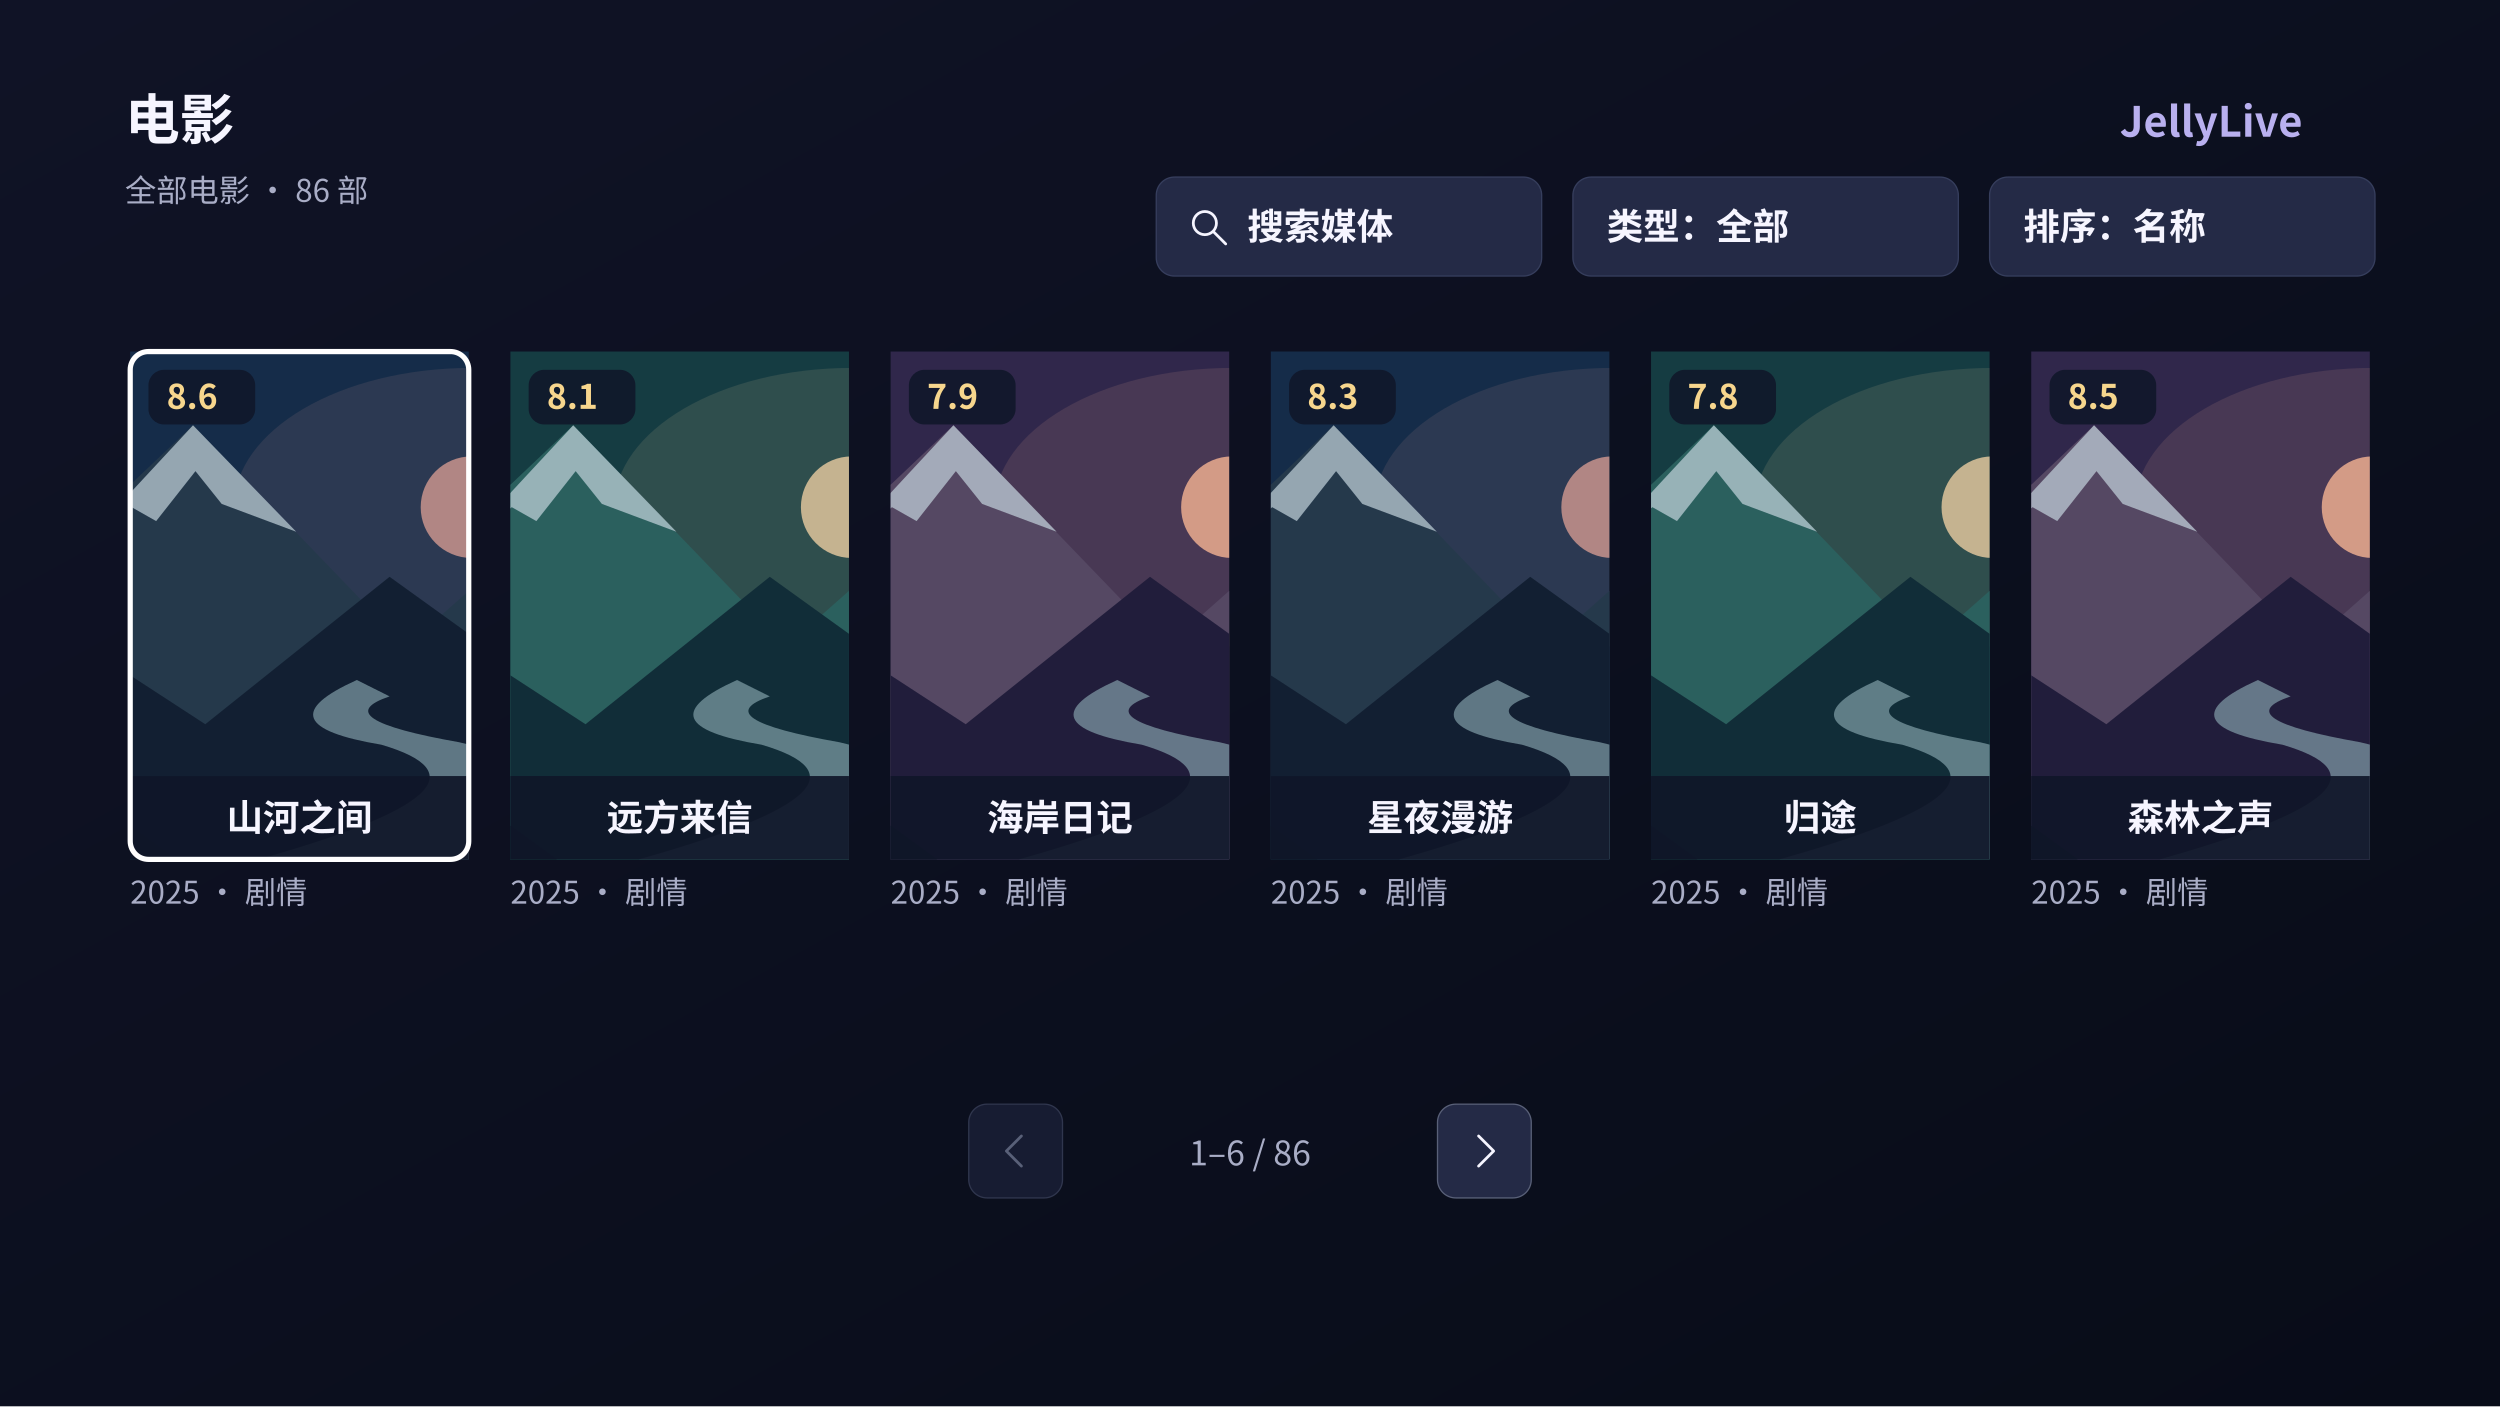
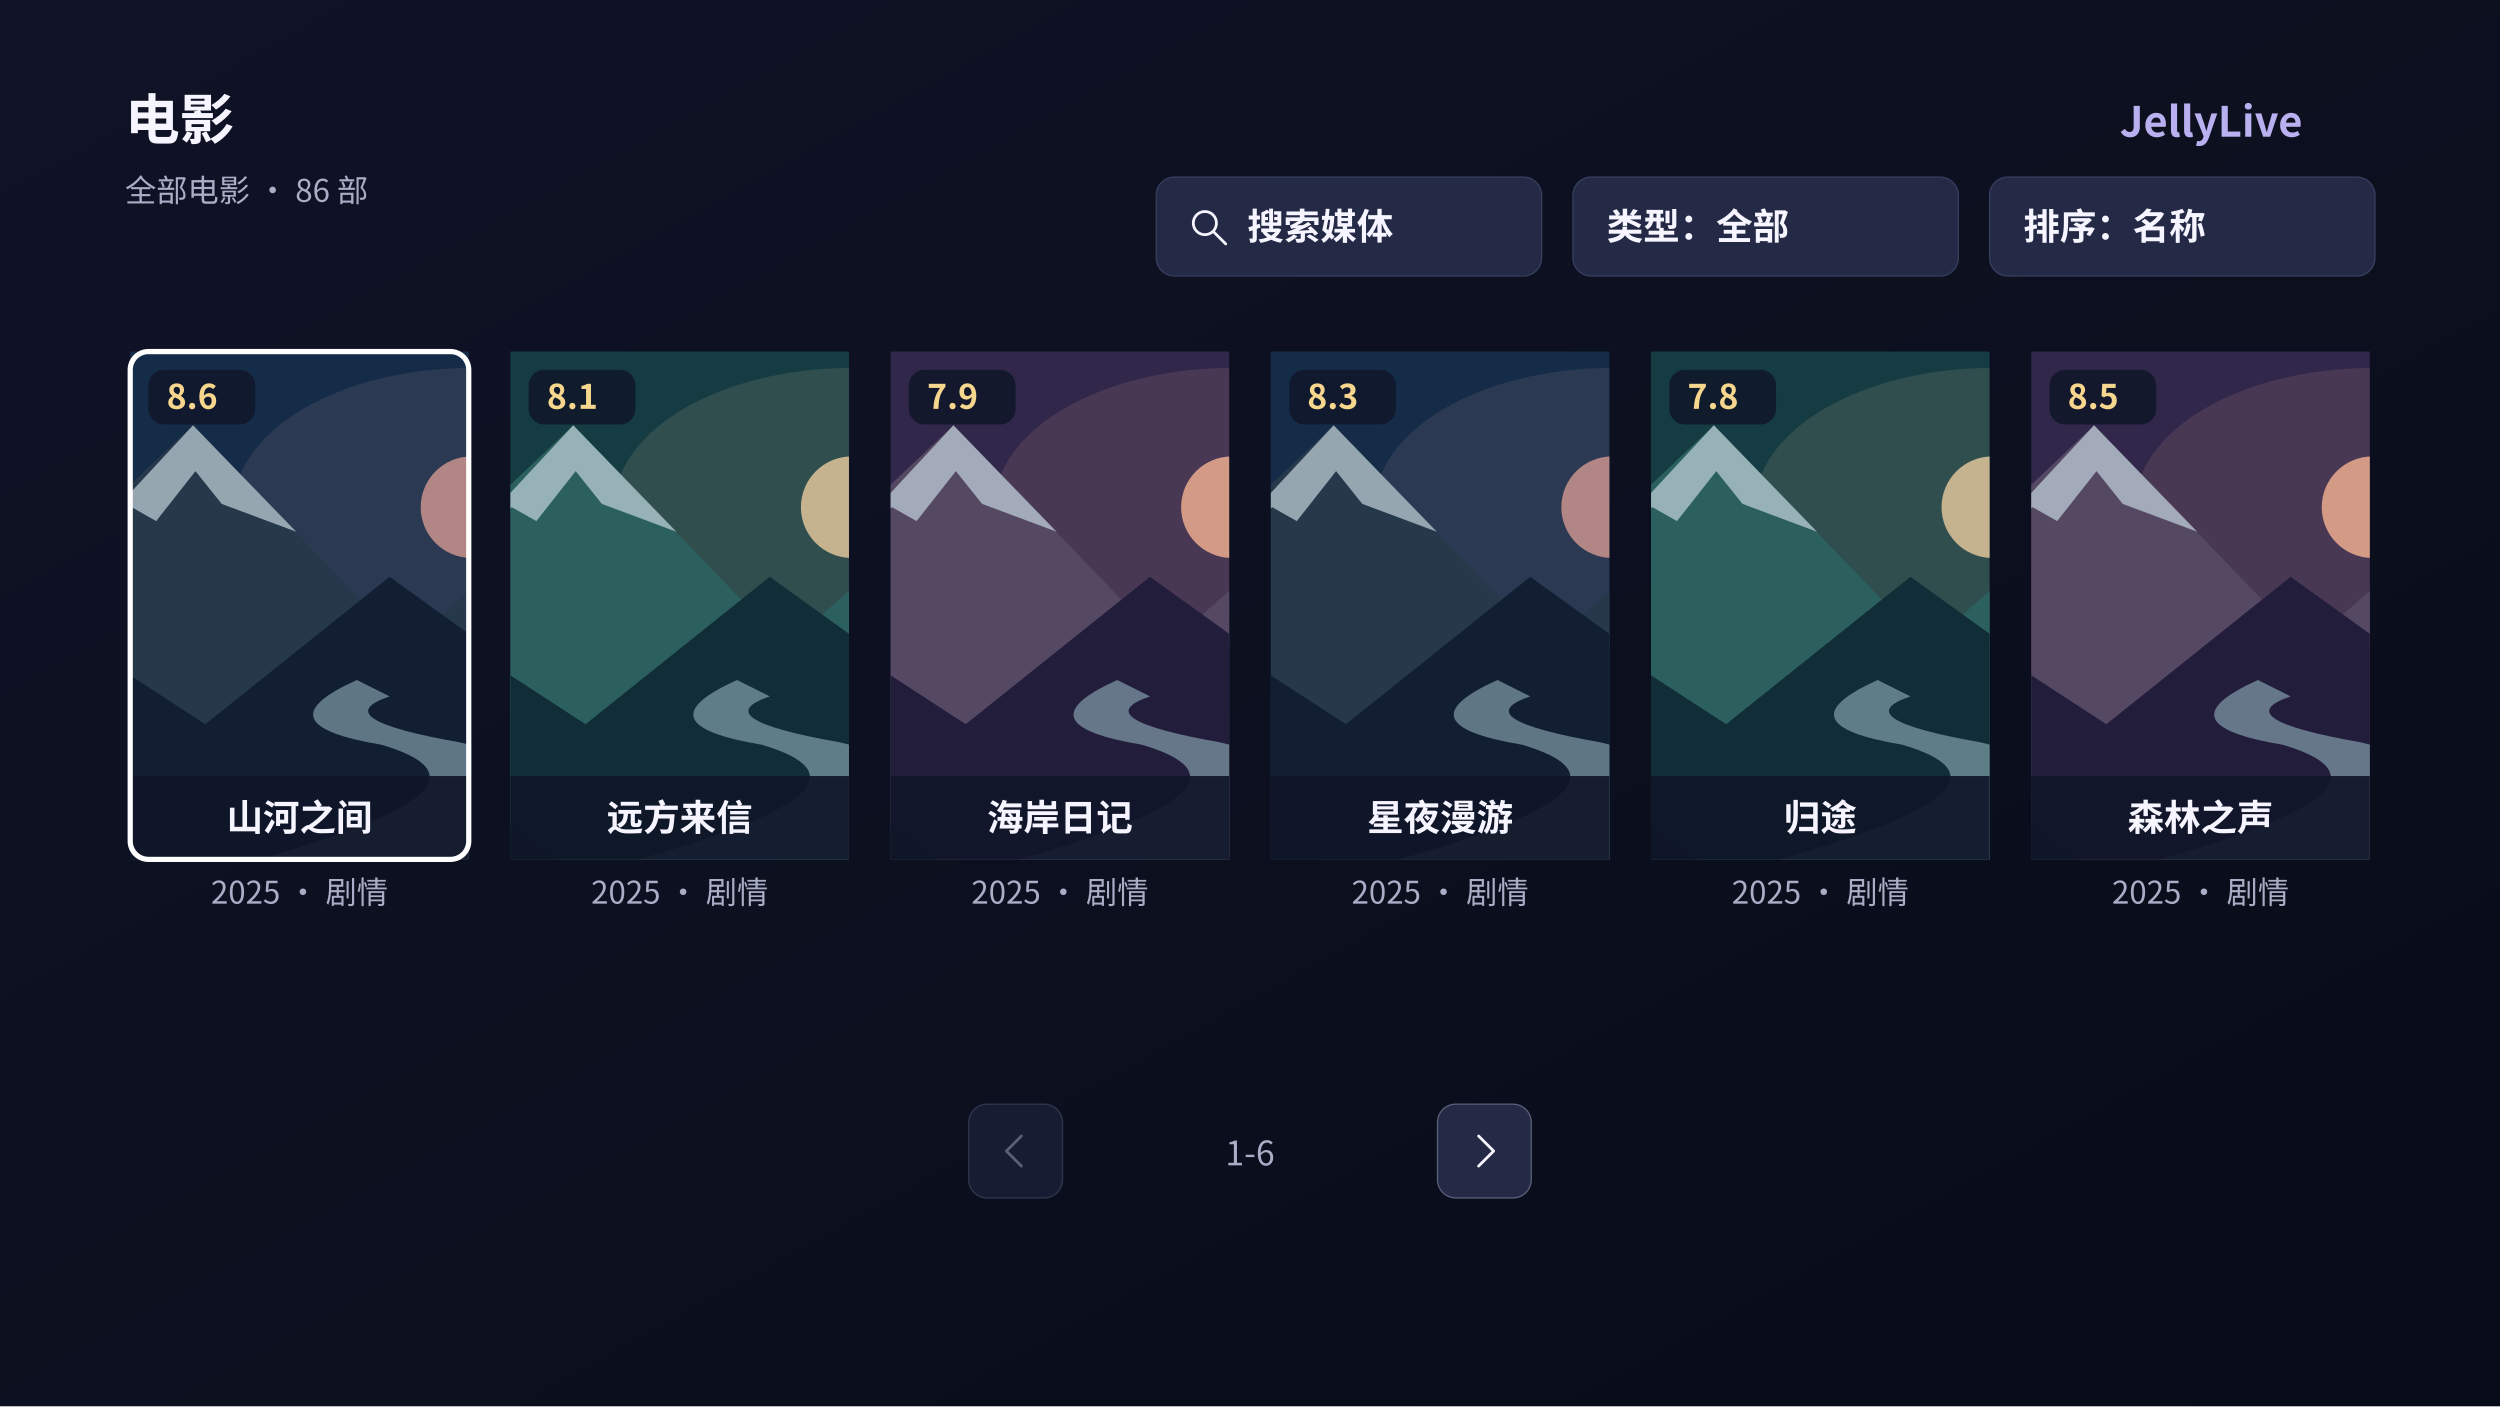
<svg xmlns="http://www.w3.org/2000/svg" width="1920" height="1080" viewBox="0 0 1920 1080" role="img" aria-labelledby="title desc">
  <defs>
    <linearGradient id="bg" x2="1" y2="1">
      <stop stop-color="#101326" />
      <stop offset="1" stop-color="#080c18" />
    </linearGradient>
    <linearGradient id="purple" x2="1" y2="1">
      <stop stop-color="#6652d5" />
      <stop offset="1" stop-color="#3a327d" />
    </linearGradient>
  </defs>
  <g font-family="Noto Sans CJK SC, Microsoft YaHei, sans-serif">
    <rect width="1920" height="1080" fill="url(#bg)" />
    <text x="96" y="107" fill="#f6f5ff" font-size="42" font-weight="650">电影</text>
    <text x="1628" y="105" fill="#b9b0ef" font-size="32" font-weight="600">JellyLive</text>
    <text x="96" y="155" fill="#a9adc6" font-size="24" font-weight="400">全部电影 · 86 部</text>
    <g data-role="library-toolbar">
      <rect x="888" y="136" width="296" height="76" rx="14" fill="#242a46" stroke="#363e5d" stroke-width="1" />
      <g transform="translate(912 158.0) scale(0.8888889)">
        <path d="M25 15 A10 10 0 1 1 5 15 A10 10 0 1 1 25 15 M23 23 L33 33" fill="none" stroke="#f6f5ff" stroke-width="2.4" stroke-linecap="round" stroke-linejoin="round" />
      </g>
      <text x="958" y="184.0" fill="#f6f5ff" font-size="28" font-weight="600">搜索媒体</text>
      <rect x="1208" y="136" width="296" height="76" rx="14" fill="#242a46" stroke="#363e5d" stroke-width="1" />
      <text x="1234" y="184.0" fill="#f6f5ff" font-size="28" font-weight="600">类型：全部</text>
      <rect x="1528" y="136" width="296" height="76" rx="14" fill="#242a46" stroke="#363e5d" stroke-width="1" />
      <text x="1554" y="184.0" fill="#f6f5ff" font-size="28" font-weight="600">排序：名称</text>
    </g>
    <svg x="100" y="270" width="260" height="390.0" viewBox="0 0 1100 620" preserveAspectRatio="xMidYMid slice">
      <rect width="1100" height="620" fill="#152c49" />
      <ellipse cx="760" cy="190" rx="290" ry="170" fill="#b18684" opacity=".15" />
      <circle cx="760" cy="190" r="62" fill="#b18684" />
      <path d="M0 365 L160 205 L230 270 L420 90 L680 360 L810 245 L1100 350 V620 H0Z" fill="#25394b" />
      <path d="M277 244 L420 90 L546 220 L455 186 L423 146 L375 207 L345 190Z" fill="#c4d4dd" opacity=".7" />
      <path d="M0 450 L220 315 L435 455 L660 275 L885 437 L1100 330 V620 H0Z" fill="#121f32" />
      <path d="M620 401 Q500 455 650 480 Q820 530 500 620 H850 Q970 530 745 477 Q580 448 660 421Z" fill="#93b3bb" opacity=".6" />
      <path d="M0 570 L180 460 L400 620 H0Z M850 620 L1000 470 L1100 520 V620Z" fill="#091624" />
      <path d="M125 142 l12 -5 l11 5 M160 125 l9 -4 l9 4" fill="none" stroke="#dae1e7" stroke-width="2" opacity=".6" />
    </svg>
    <rect x="114" y="284" width="82" height="42" rx="12" fill="#101629dd" stroke="none" stroke-width="1" />
    <text x="128" y="314" fill="#f7d68d" font-size="26" font-weight="600">8.6</text>
    <rect x="100" y="596.0" width="260" height="64" rx="0" fill="#101629eb" stroke="none" stroke-width="1" />
    <g data-role="poster-title" data-full-text="山河之间">
      <text x="230.0" y="638.0" text-anchor="middle" fill="#f6f5ff" font-size="28" font-weight="600">山河之间</text>
    </g>
-     <text x="100" y="694.0" fill="#a9adc6" font-size="24" font-weight="400">2025 · 剧情</text>
+     <text x="230.0" y="694.0" text-anchor="middle" fill="#a9adc6" font-size="24" font-weight="400">2025 · 剧情</text>
    <rect x="100" y="270" width="260" height="390.0" rx="14" fill="none" stroke="#fff" stroke-width="4" />
    <svg x="392" y="270" width="260" height="390.0" viewBox="0 0 1100 620" preserveAspectRatio="xMidYMid slice">
      <rect width="1100" height="620" fill="#153c42" />
      <ellipse cx="760" cy="190" rx="290" ry="170" fill="#c5b390" opacity=".15" />
      <circle cx="760" cy="190" r="62" fill="#c5b390" />
      <path d="M0 365 L160 205 L230 270 L420 90 L680 360 L810 245 L1100 350 V620 H0Z" fill="#2b605e" />
      <path d="M277 244 L420 90 L546 220 L455 186 L423 146 L375 207 L345 190Z" fill="#c4d4dd" opacity=".7" />
      <path d="M0 450 L220 315 L435 455 L660 275 L885 437 L1100 330 V620 H0Z" fill="#112d38" />
      <path d="M620 401 Q500 455 650 480 Q820 530 500 620 H850 Q970 530 745 477 Q580 448 660 421Z" fill="#93b3bb" opacity=".6" />
      <path d="M0 570 L180 460 L400 620 H0Z M850 620 L1000 470 L1100 520 V620Z" fill="#091624" />
      <path d="M125 142 l12 -5 l11 5 M160 125 l9 -4 l9 4" fill="none" stroke="#dae1e7" stroke-width="2" opacity=".6" />
    </svg>
    <rect x="406" y="284" width="82" height="42" rx="12" fill="#101629dd" stroke="none" stroke-width="1" />
    <text x="420" y="314" fill="#f7d68d" font-size="26" font-weight="600">8.1</text>
    <rect x="392" y="596.0" width="260" height="64" rx="0" fill="#101629eb" stroke="none" stroke-width="1" />
    <g data-role="poster-title" data-full-text="远方来信">
      <text x="522.0" y="638.0" text-anchor="middle" fill="#f6f5ff" font-size="28" font-weight="600">远方来信</text>
    </g>
-     <text x="392" y="694.0" fill="#a9adc6" font-size="24" font-weight="400">2025 · 剧情</text>
+     <text x="522.0" y="694.0" text-anchor="middle" fill="#a9adc6" font-size="24" font-weight="400">2025 · 剧情</text>
    <svg x="684" y="270" width="260" height="390.0" viewBox="0 0 1100 620" preserveAspectRatio="xMidYMid slice">
      <rect width="1100" height="620" fill="#30274b" />
      <ellipse cx="760" cy="190" rx="290" ry="170" fill="#d39b86" opacity=".15" />
      <circle cx="760" cy="190" r="62" fill="#d39b86" />
      <path d="M0 365 L160 205 L230 270 L420 90 L680 360 L810 245 L1100 350 V620 H0Z" fill="#554863" />
      <path d="M277 244 L420 90 L546 220 L455 186 L423 146 L375 207 L345 190Z" fill="#c4d4dd" opacity=".7" />
      <path d="M0 450 L220 315 L435 455 L660 275 L885 437 L1100 330 V620 H0Z" fill="#211d3b" />
      <path d="M620 401 Q500 455 650 480 Q820 530 500 620 H850 Q970 530 745 477 Q580 448 660 421Z" fill="#93b3bb" opacity=".6" />
      <path d="M0 570 L180 460 L400 620 H0Z M850 620 L1000 470 L1100 520 V620Z" fill="#091624" />
      <path d="M125 142 l12 -5 l11 5 M160 125 l9 -4 l9 4" fill="none" stroke="#dae1e7" stroke-width="2" opacity=".6" />
    </svg>
    <rect x="698" y="284" width="82" height="42" rx="12" fill="#101629dd" stroke="none" stroke-width="1" />
    <text x="712" y="314" fill="#f7d68d" font-size="26" font-weight="600">7.9</text>
    <rect x="684" y="596.0" width="260" height="64" rx="0" fill="#101629eb" stroke="none" stroke-width="1" />
    <g data-role="poster-title" data-full-text="海岸日记">
      <text x="814.0" y="638.0" text-anchor="middle" fill="#f6f5ff" font-size="28" font-weight="600">海岸日记</text>
    </g>
-     <text x="684" y="694.0" fill="#a9adc6" font-size="24" font-weight="400">2025 · 剧情</text>
+     <text x="814.0" y="694.0" text-anchor="middle" fill="#a9adc6" font-size="24" font-weight="400">2025 · 剧情</text>
    <svg x="976" y="270" width="260" height="390.0" viewBox="0 0 1100 620" preserveAspectRatio="xMidYMid slice">
      <rect width="1100" height="620" fill="#152c49" />
      <ellipse cx="760" cy="190" rx="290" ry="170" fill="#b18684" opacity=".15" />
      <circle cx="760" cy="190" r="62" fill="#b18684" />
      <path d="M0 365 L160 205 L230 270 L420 90 L680 360 L810 245 L1100 350 V620 H0Z" fill="#25394b" />
      <path d="M277 244 L420 90 L546 220 L455 186 L423 146 L375 207 L345 190Z" fill="#c4d4dd" opacity=".7" />
      <path d="M0 450 L220 315 L435 455 L660 275 L885 437 L1100 330 V620 H0Z" fill="#121f32" />
      <path d="M620 401 Q500 455 650 480 Q820 530 500 620 H850 Q970 530 745 477 Q580 448 660 421Z" fill="#93b3bb" opacity=".6" />
      <path d="M0 570 L180 460 L400 620 H0Z M850 620 L1000 470 L1100 520 V620Z" fill="#091624" />
      <path d="M125 142 l12 -5 l11 5 M160 125 l9 -4 l9 4" fill="none" stroke="#dae1e7" stroke-width="2" opacity=".6" />
    </svg>
    <rect x="990" y="284" width="82" height="42" rx="12" fill="#101629dd" stroke="none" stroke-width="1" />
    <text x="1004" y="314" fill="#f7d68d" font-size="26" font-weight="600">8.3</text>
    <rect x="976" y="596.0" width="260" height="64" rx="0" fill="#101629eb" stroke="none" stroke-width="1" />
    <g data-role="poster-title" data-full-text="星夜漫游">
      <text x="1106.0" y="638.0" text-anchor="middle" fill="#f6f5ff" font-size="28" font-weight="600">星夜漫游</text>
    </g>
-     <text x="976" y="694.0" fill="#a9adc6" font-size="24" font-weight="400">2025 · 剧情</text>
+     <text x="1106.0" y="694.0" text-anchor="middle" fill="#a9adc6" font-size="24" font-weight="400">2025 · 剧情</text>
    <svg x="1268" y="270" width="260" height="390.0" viewBox="0 0 1100 620" preserveAspectRatio="xMidYMid slice">
      <rect width="1100" height="620" fill="#153c42" />
      <ellipse cx="760" cy="190" rx="290" ry="170" fill="#c5b390" opacity=".15" />
      <circle cx="760" cy="190" r="62" fill="#c5b390" />
      <path d="M0 365 L160 205 L230 270 L420 90 L680 360 L810 245 L1100 350 V620 H0Z" fill="#2b605e" />
      <path d="M277 244 L420 90 L546 220 L455 186 L423 146 L375 207 L345 190Z" fill="#c4d4dd" opacity=".7" />
      <path d="M0 450 L220 315 L435 455 L660 275 L885 437 L1100 330 V620 H0Z" fill="#112d38" />
      <path d="M620 401 Q500 455 650 480 Q820 530 500 620 H850 Q970 530 745 477 Q580 448 660 421Z" fill="#93b3bb" opacity=".6" />
      <path d="M0 570 L180 460 L400 620 H0Z M850 620 L1000 470 L1100 520 V620Z" fill="#091624" />
      <path d="M125 142 l12 -5 l11 5 M160 125 l9 -4 l9 4" fill="none" stroke="#dae1e7" stroke-width="2" opacity=".6" />
    </svg>
    <rect x="1282" y="284" width="82" height="42" rx="12" fill="#101629dd" stroke="none" stroke-width="1" />
    <text x="1296" y="314" fill="#f7d68d" font-size="26" font-weight="600">7.8</text>
    <rect x="1268" y="596.0" width="260" height="64" rx="0" fill="#101629eb" stroke="none" stroke-width="1" />
    <g data-role="poster-title" data-full-text="归途">
      <text x="1398.0" y="638.0" text-anchor="middle" fill="#f6f5ff" font-size="28" font-weight="600">归途</text>
    </g>
-     <text x="1268" y="694.0" fill="#a9adc6" font-size="24" font-weight="400">2025 · 剧情</text>
+     <text x="1398.0" y="694.0" text-anchor="middle" fill="#a9adc6" font-size="24" font-weight="400">2025 · 剧情</text>
    <svg x="1560" y="270" width="260" height="390.0" viewBox="0 0 1100 620" preserveAspectRatio="xMidYMid slice">
      <rect width="1100" height="620" fill="#30274b" />
      <ellipse cx="760" cy="190" rx="290" ry="170" fill="#d39b86" opacity=".15" />
      <circle cx="760" cy="190" r="62" fill="#d39b86" />
      <path d="M0 365 L160 205 L230 270 L420 90 L680 360 L810 245 L1100 350 V620 H0Z" fill="#554863" />
      <path d="M277 244 L420 90 L546 220 L455 186 L423 146 L375 207 L345 190Z" fill="#c4d4dd" opacity=".7" />
      <path d="M0 450 L220 315 L435 455 L660 275 L885 437 L1100 330 V620 H0Z" fill="#211d3b" />
      <path d="M620 401 Q500 455 650 480 Q820 530 500 620 H850 Q970 530 745 477 Q580 448 660 421Z" fill="#93b3bb" opacity=".6" />
      <path d="M0 570 L180 460 L400 620 H0Z M850 620 L1000 470 L1100 520 V620Z" fill="#091624" />
      <path d="M125 142 l12 -5 l11 5 M160 125 l9 -4 l9 4" fill="none" stroke="#dae1e7" stroke-width="2" opacity=".6" />
    </svg>
    <rect x="1574" y="284" width="82" height="42" rx="12" fill="#101629dd" stroke="none" stroke-width="1" />
    <text x="1588" y="314" fill="#f7d68d" font-size="26" font-weight="600">8.5</text>
    <rect x="1560" y="596.0" width="260" height="64" rx="0" fill="#101629eb" stroke="none" stroke-width="1" />
    <g data-role="poster-title" data-full-text="森林之声">
      <text x="1690.0" y="638.0" text-anchor="middle" fill="#f6f5ff" font-size="28" font-weight="600">森林之声</text>
    </g>
-     <text x="1560" y="694.0" fill="#a9adc6" font-size="24" font-weight="400">2025 · 剧情</text>
+     <text x="1690.0" y="694.0" text-anchor="middle" fill="#a9adc6" font-size="24" font-weight="400">2025 · 剧情</text>
    <rect x="744" y="848" width="72" height="72" rx="14" fill="#171c32" stroke="#30364e" stroke-width="1" />
    <g transform="translate(764 868) scale(0.8888889)">
      <path d="M23 5 L10 18 L23 31" fill="none" stroke="#596078" stroke-width="2.4" stroke-linecap="round" stroke-linejoin="round" />
    </g>
-     <text x="960" y="895" text-anchor="middle" fill="#a9adc6" font-size="26" font-weight="400">1–6 / 86</text>
+     <text x="960" y="895" text-anchor="middle" fill="#a9adc6" font-size="26" font-weight="400">1-6</text>
    <rect x="1104" y="848" width="72" height="72" rx="14" fill="#242a46" stroke="#596078" stroke-width="1" />
    <g transform="translate(1124 868) scale(0.8888889)">
      <path d="M13 5 L26 18 L13 31" fill="none" stroke="#f6f5ff" stroke-width="2.4" stroke-linecap="round" stroke-linejoin="round" />
    </g>
  </g>
</svg>
